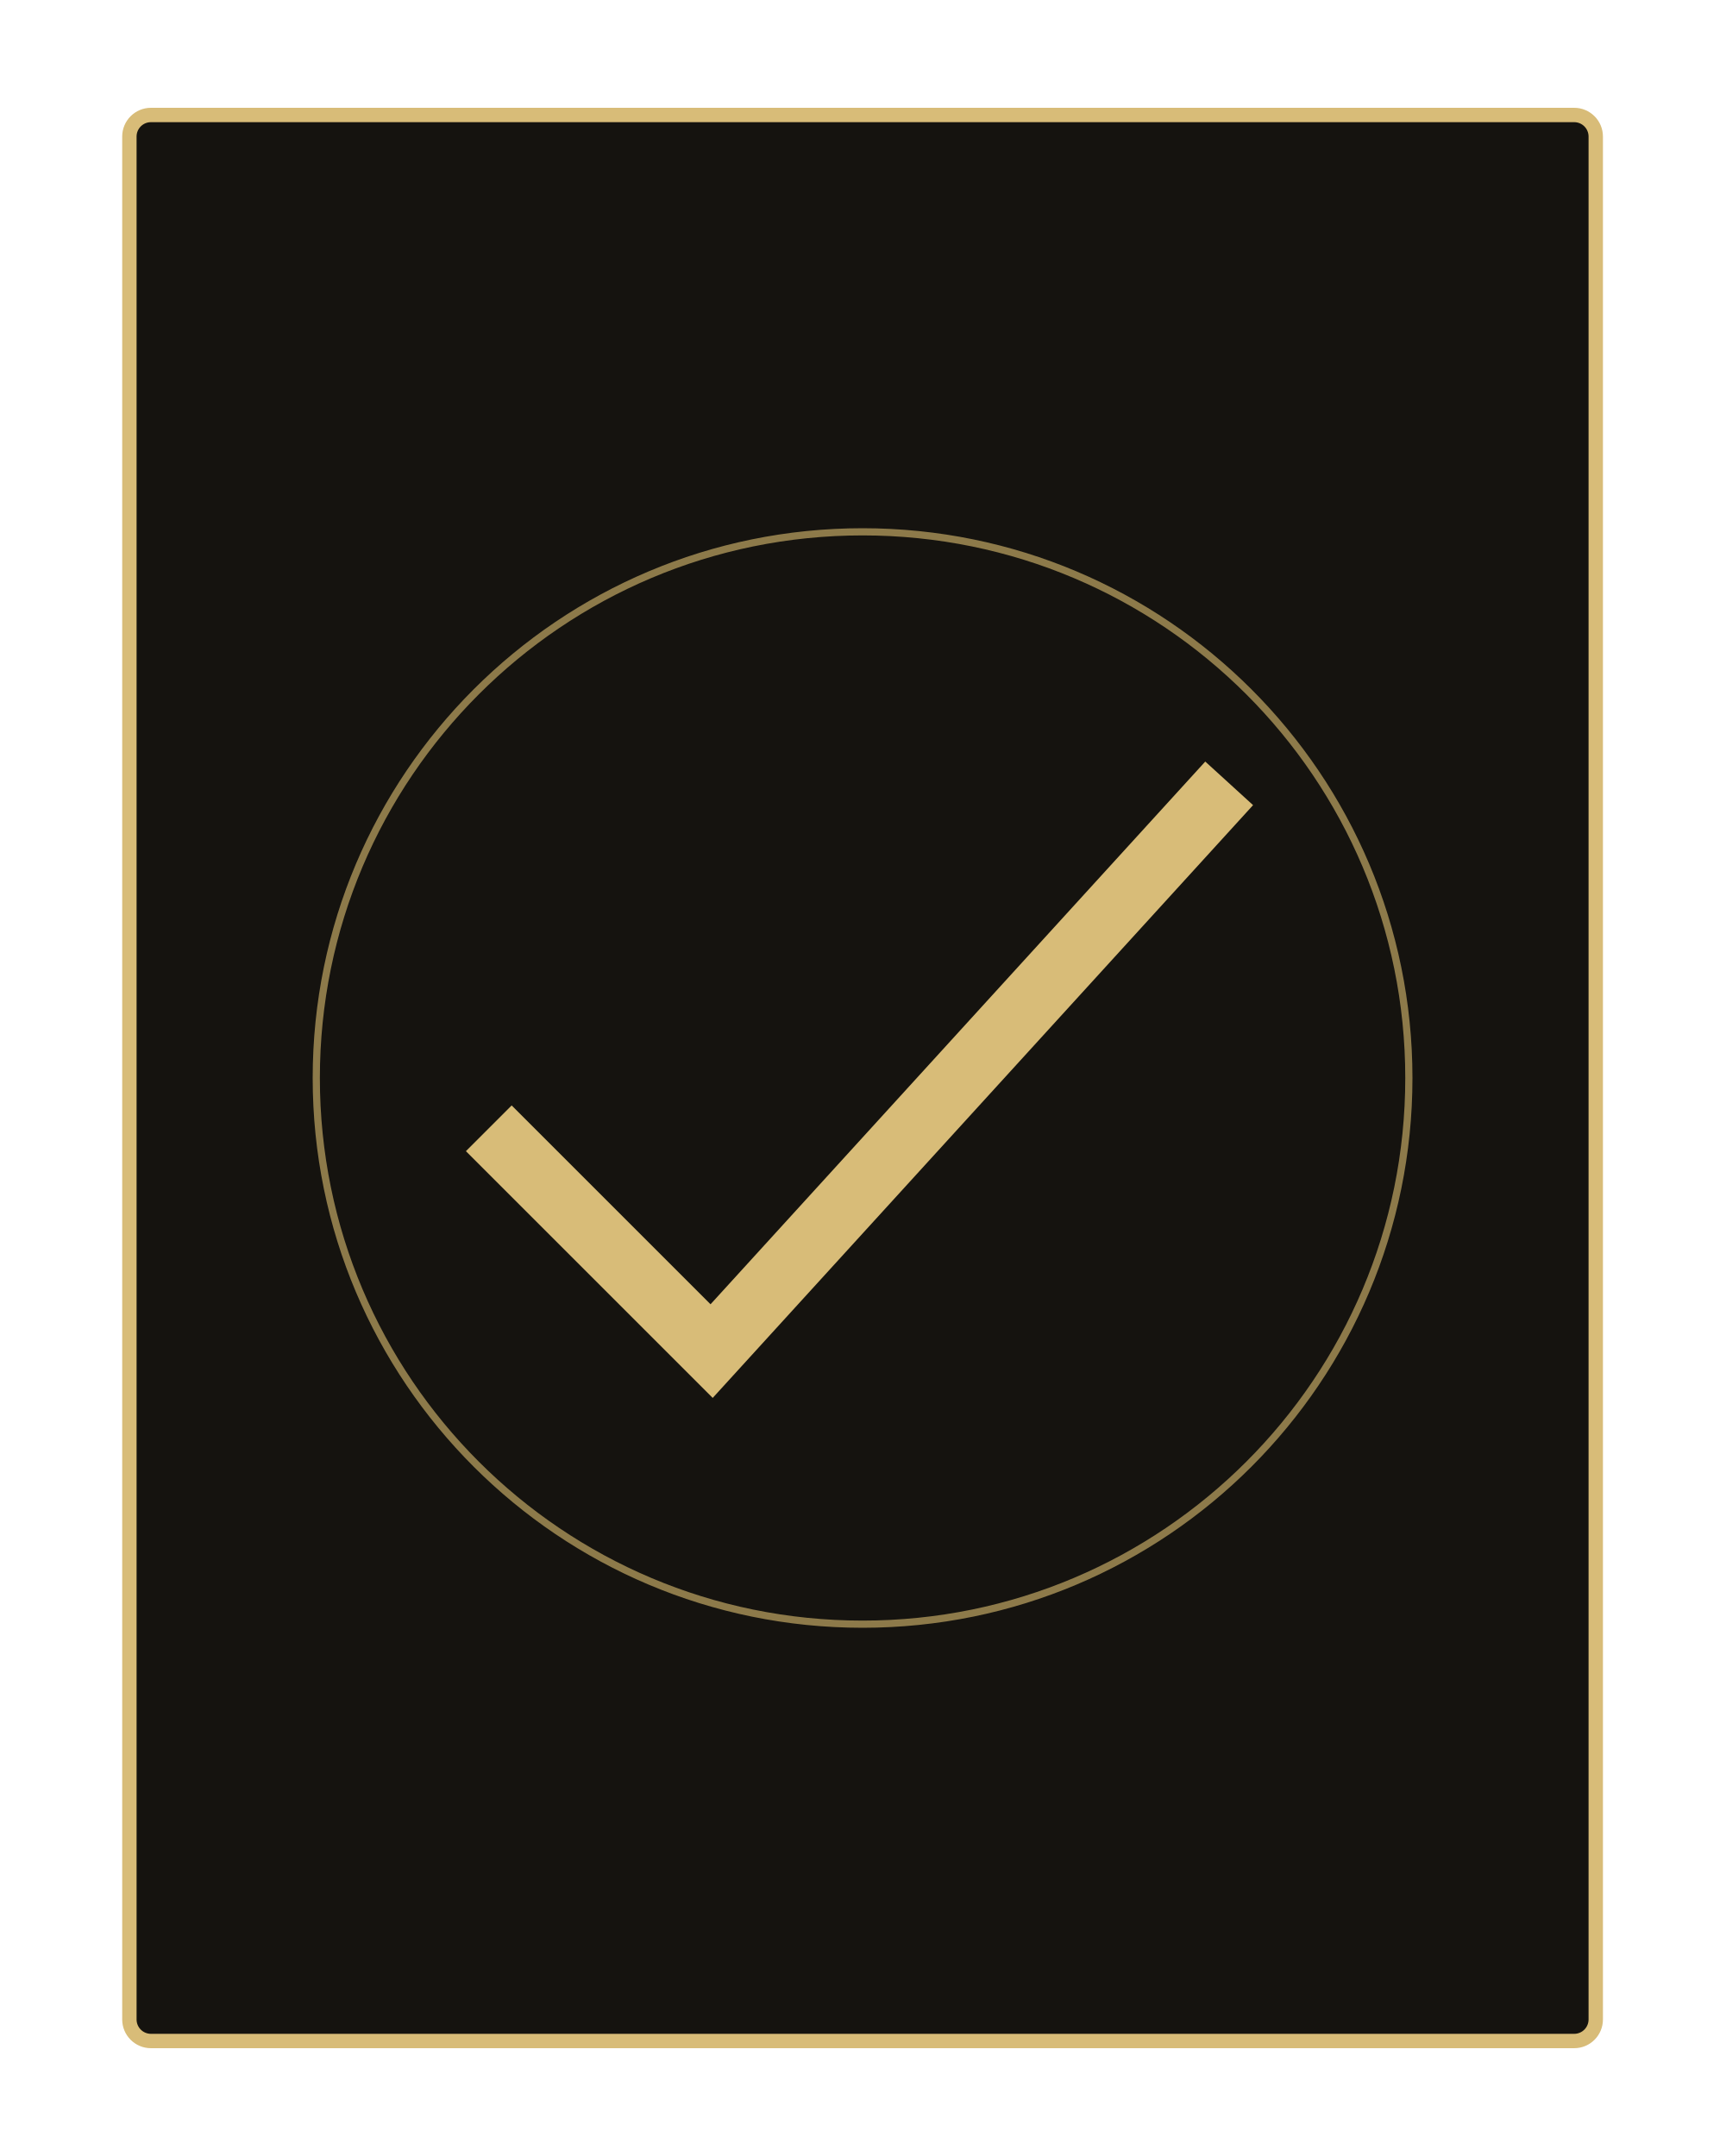
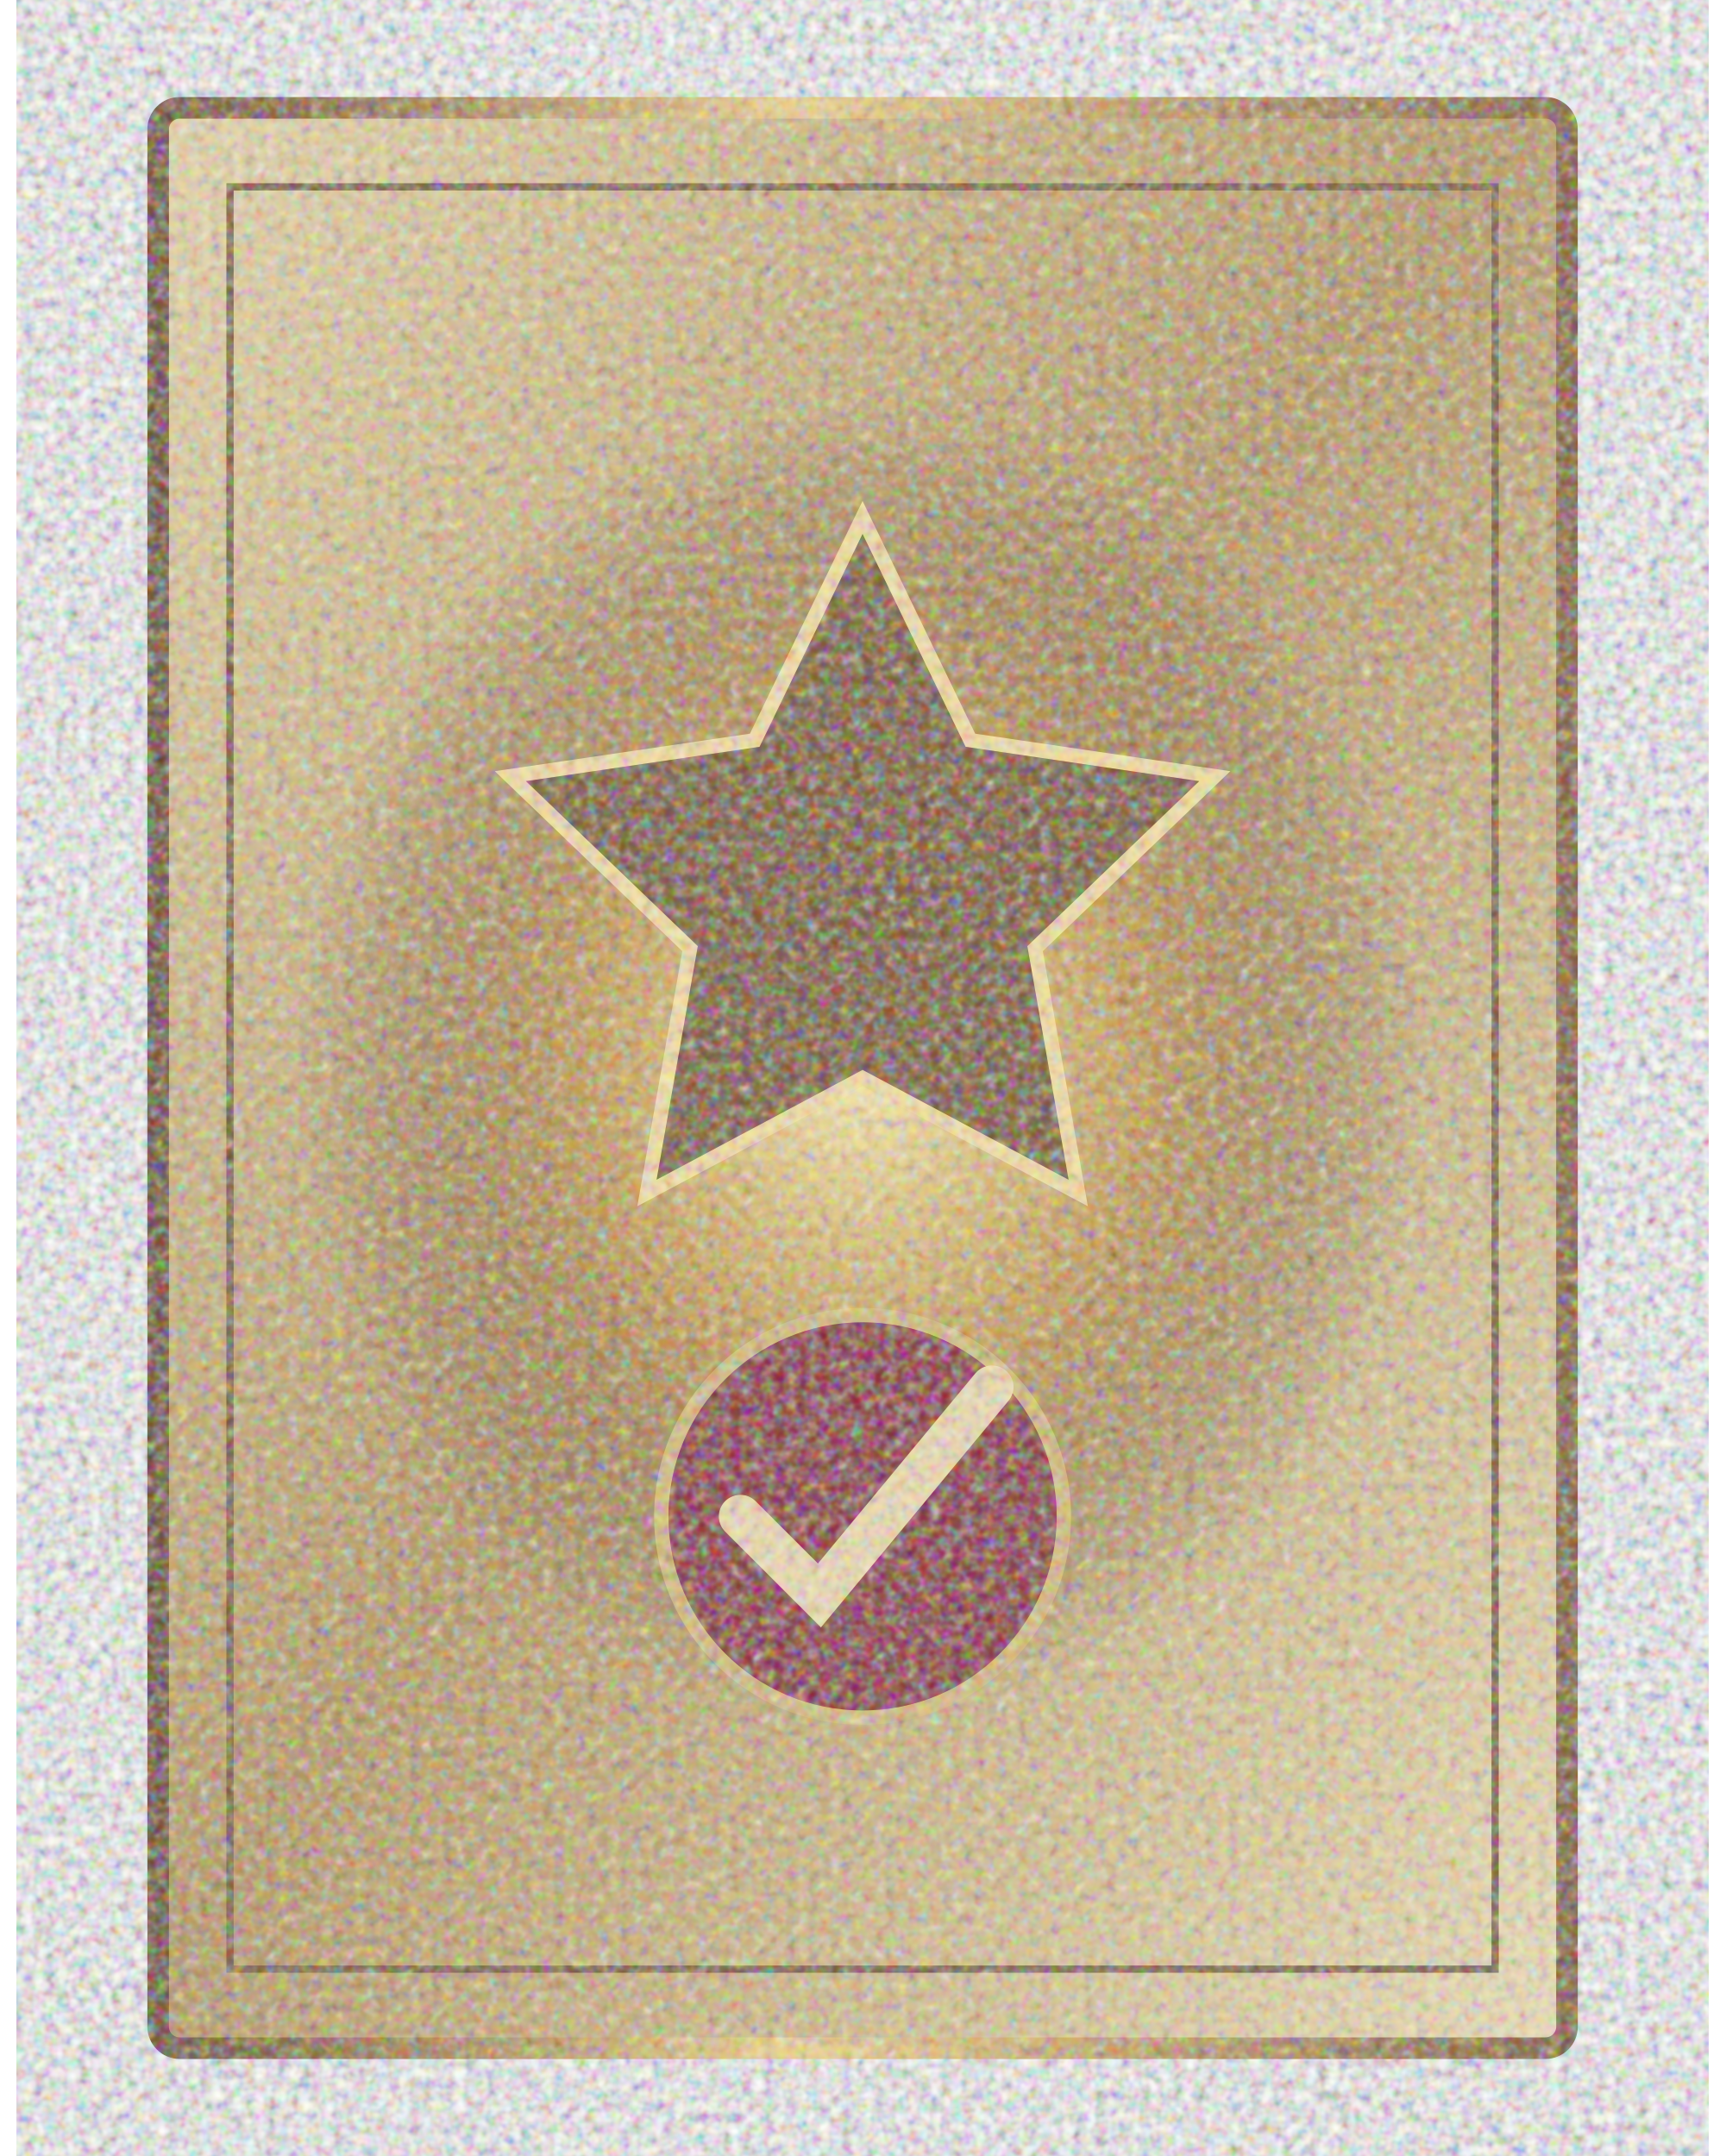
<svg xmlns="http://www.w3.org/2000/svg" viewBox="0 0 240 300">
-   <rect x="18" y="16" width="204" height="268" rx="3" fill="#15130f" stroke="#d8bc78" stroke-width="2" />
-   <path d="M68 157l31 31 72-79" fill="none" stroke="#d8bc78" stroke-width="9" />
-   <circle cx="120" cy="150" r="76" fill="none" stroke="#8d7a4a" />
+   <defs>
+     <linearGradient id="p" x1="0" y1="0" x2="1" y2="1">
+       <stop stop-color="#ead9ad" />
+       <stop offset=".48" stop-color="#b89b61" />
+       <stop offset="1" stop-color="#efe1b8" />
+     </linearGradient>
+     <linearGradient id="g">
+       <stop stop-color="#6d4b20" />
+       <stop offset=".45" stop-color="#f2d58d" />
+       <stop offset="1" stop-color="#85602d" />
+     </linearGradient>
+     <radialGradient id="c">
+       <stop stop-color="#fff0b3" />
+       <stop offset=".5" stop-color="#c59b47" stop-opacity=".85" />
+       <stop offset="1" stop-color="#5a3c18" stop-opacity="0" />
+     </radialGradient>
+     <filter id="s">
+       <feDropShadow dx="0" dy="8" stdDeviation="8" flood-opacity=".65" />
+       <feTurbulence type="fractalNoise" baseFrequency=".65" numOctaves="2" seed="11" result="n" />
+       <feBlend in="SourceGraphic" in2="n" mode="soft-light" />
+     </filter>
+   </defs>
+   <g filter="url(#s)">
+     <rect x="22" y="15" width="196" height="270" rx="3" fill="url(#p)" stroke="url(#g)" stroke-width="3" />
+     <rect x="32" y="26" width="176" height="248" fill="none" stroke="#7b5f32" />
+     <ellipse cx="120" cy="148" rx="79" ry="92" fill="url(#c)" />
+     <path d="M120 72l15 31 34 5-25 24 6 34-30-16-30 16 6-34-25-24 34-5z" fill="#7e5c27" stroke="#f7e1a2" stroke-width="2" />
+     <circle cx="120" cy="211" r="28" fill="#8a2c34" stroke="#d7bd7a" stroke-width="2" />
+     <path d="M103 211l11 11 24-29" fill="none" stroke="#f0ddb1" stroke-width="6" stroke-linecap="round" />
+   </g>
</svg>
